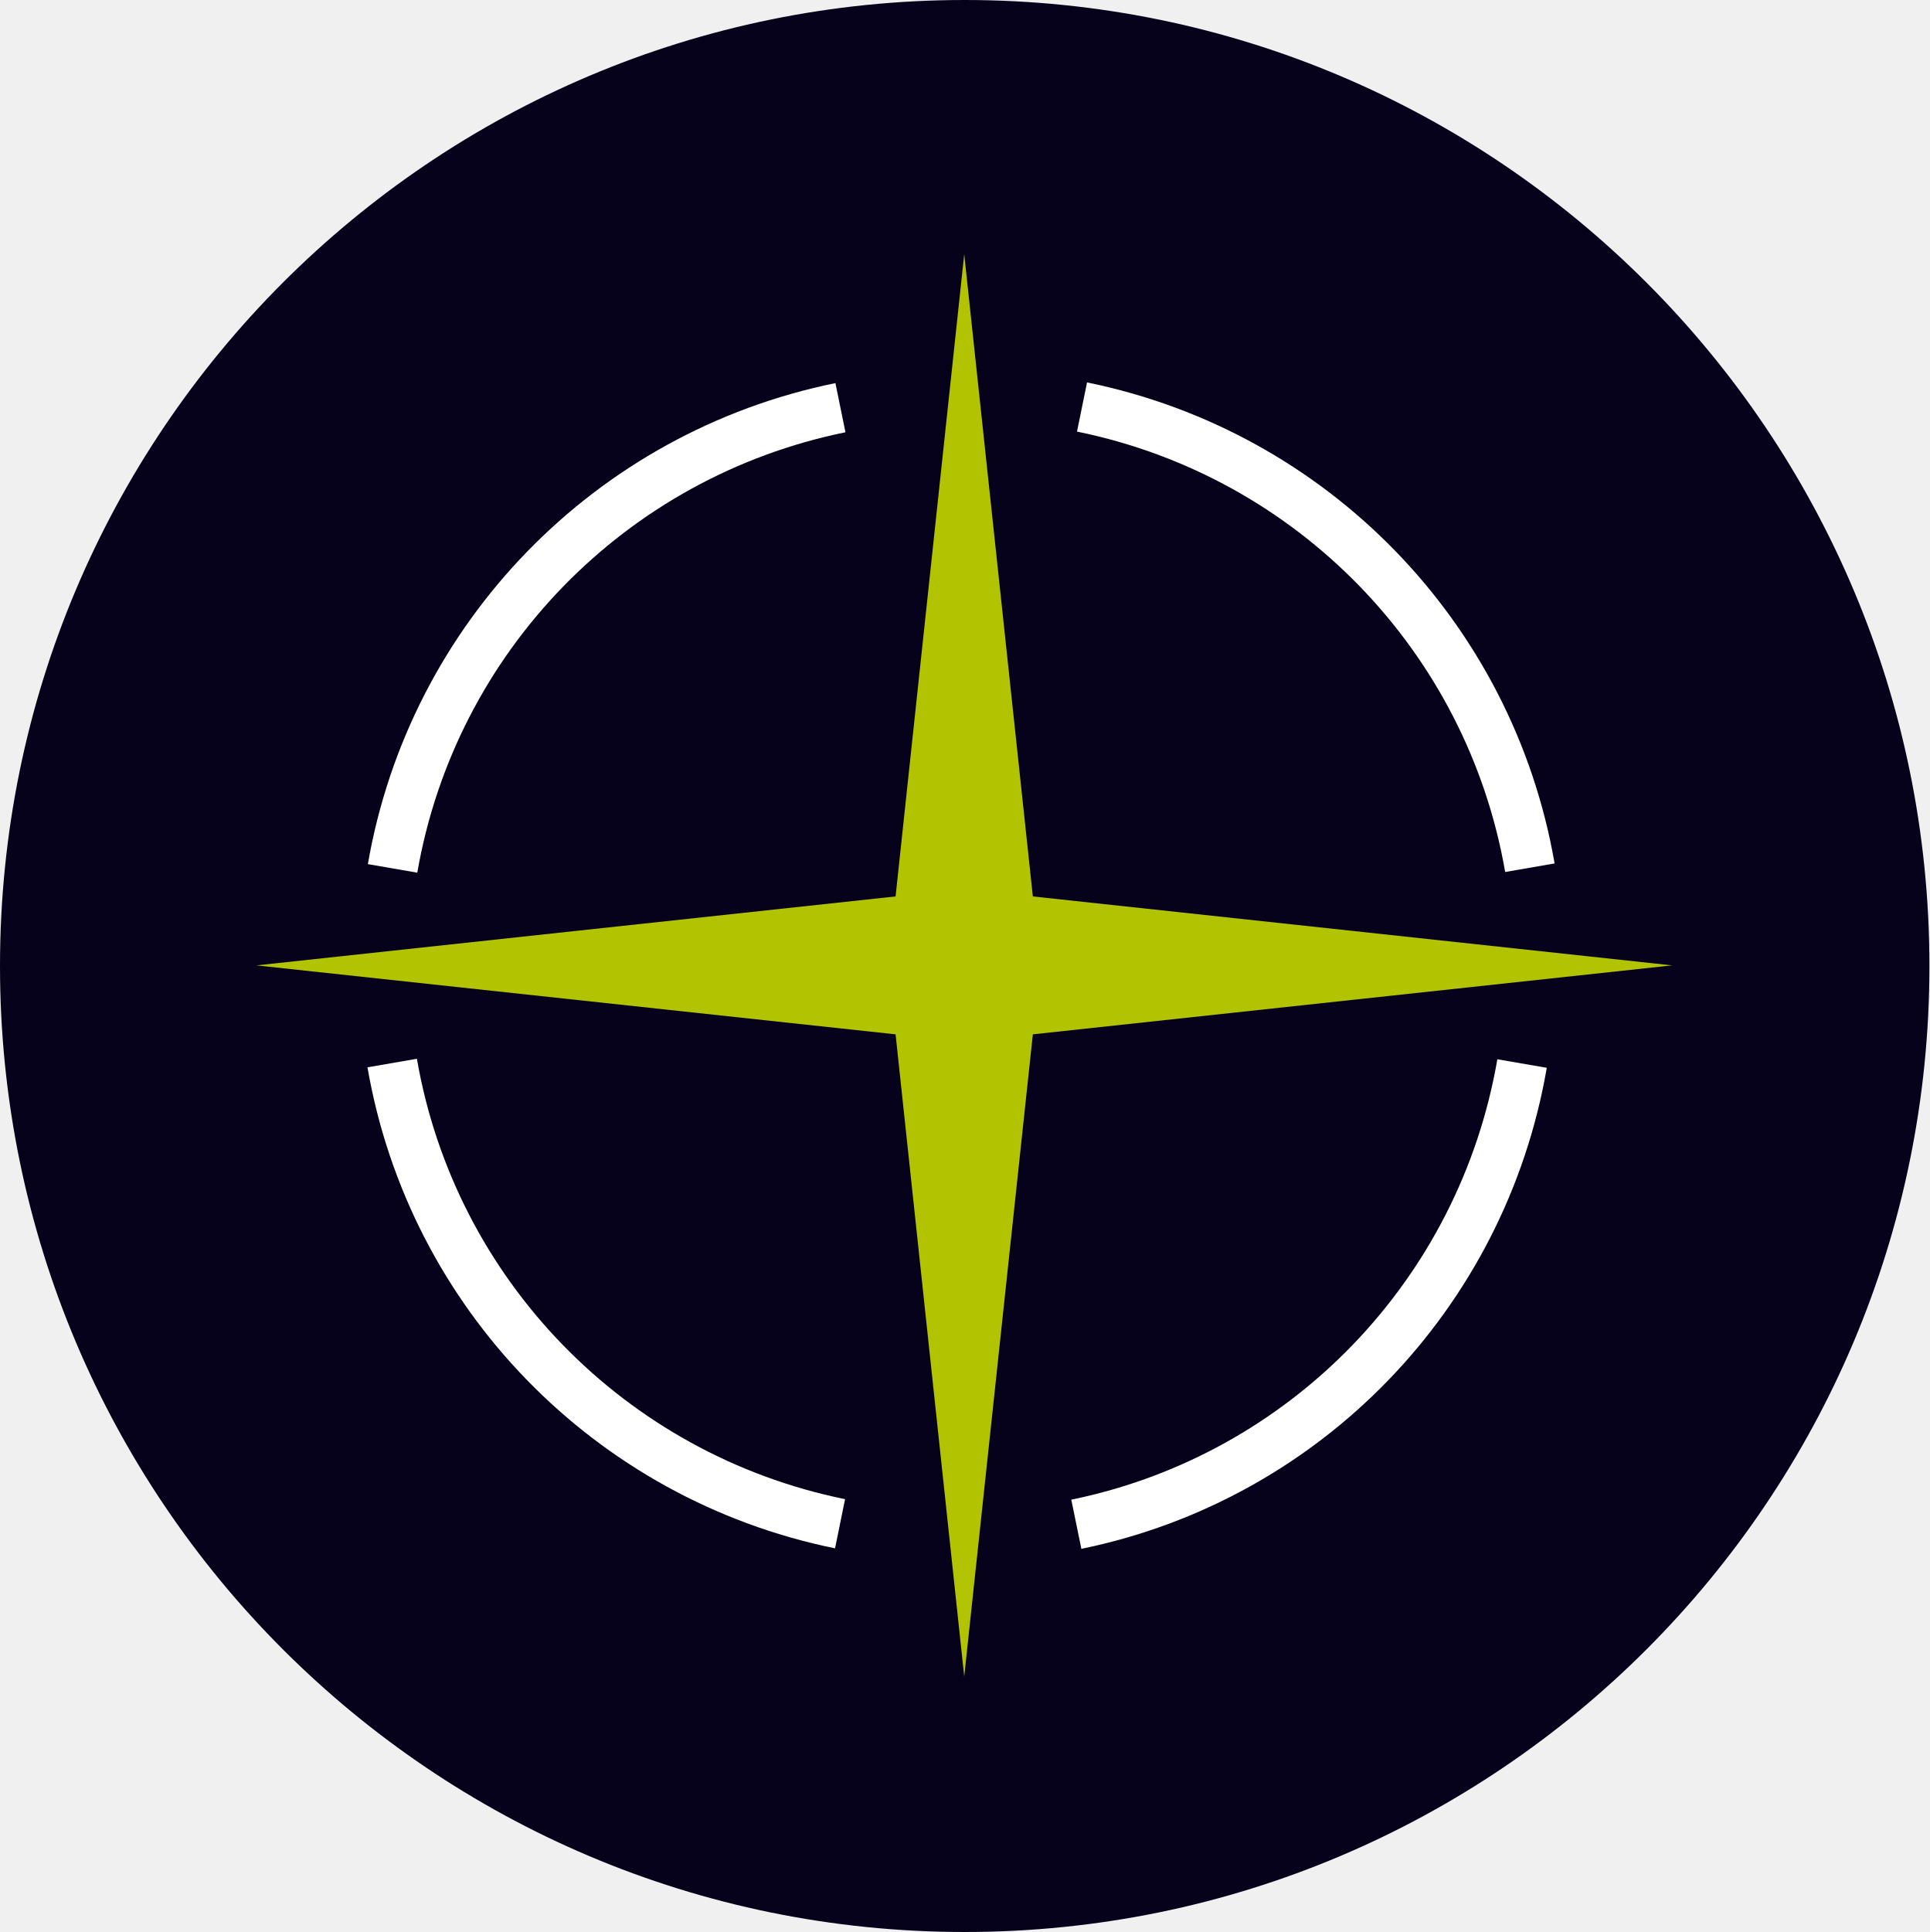
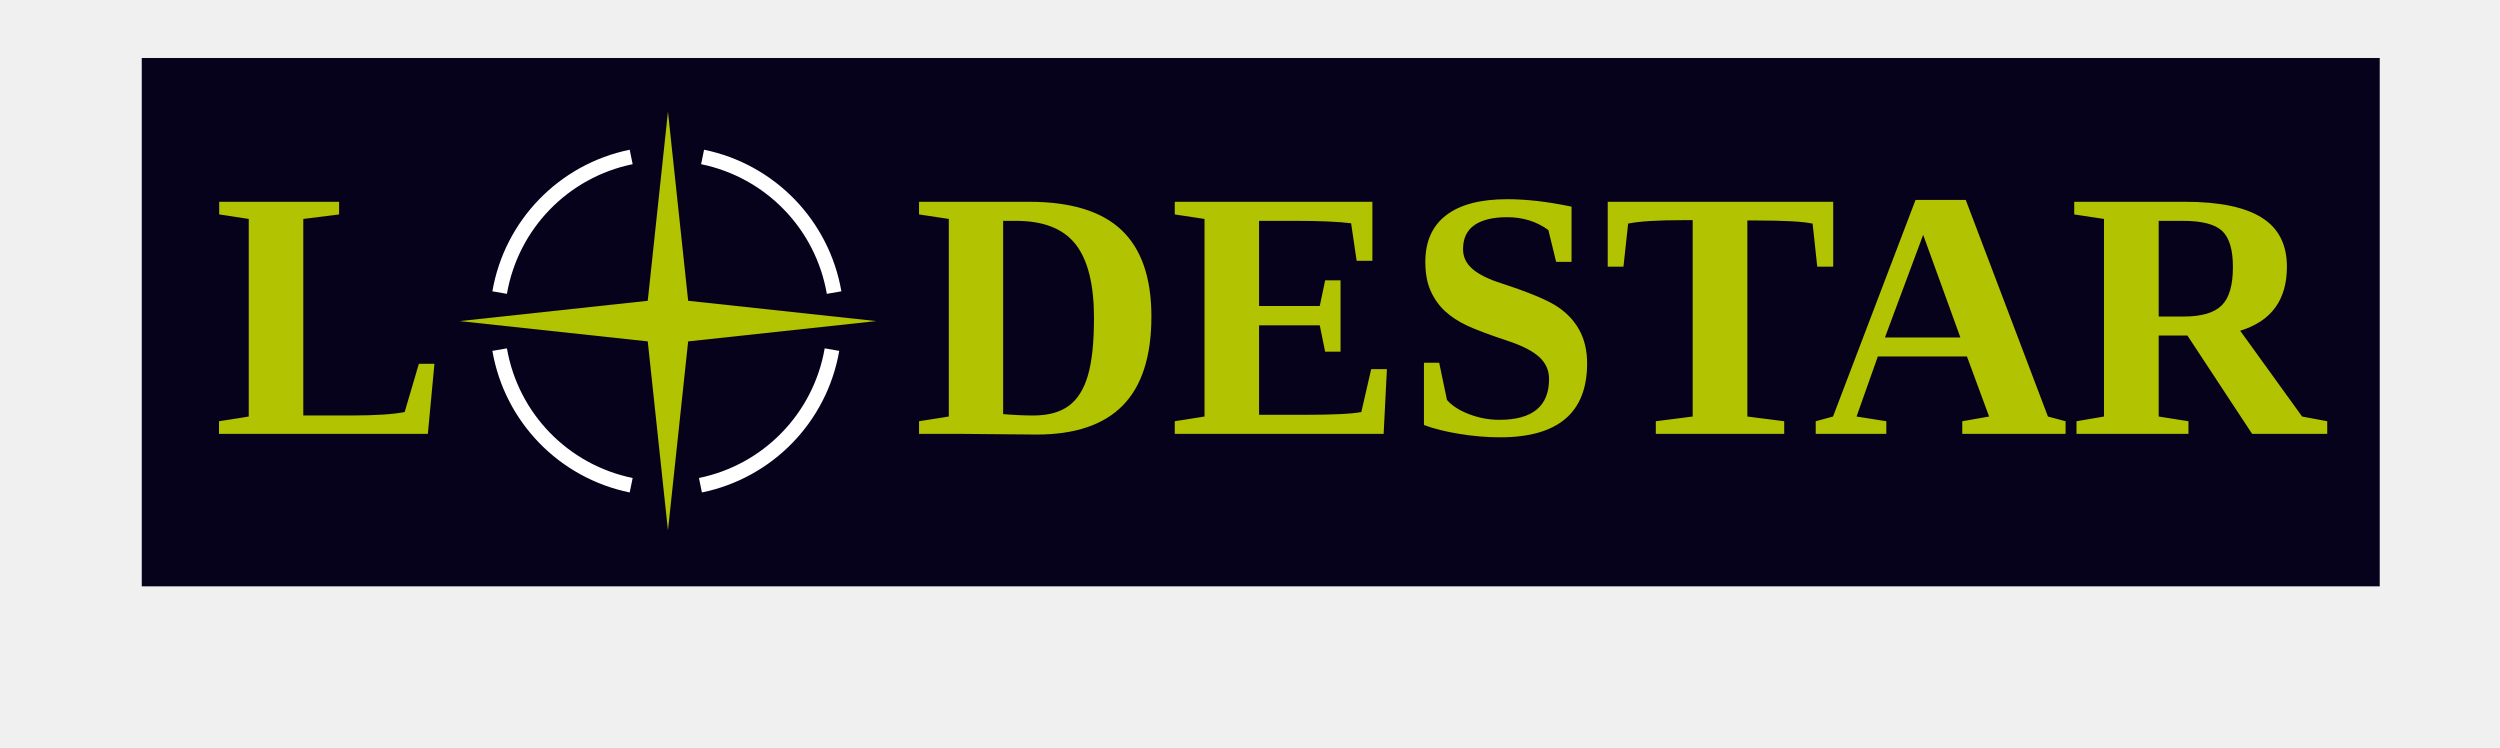
- <svg xmlns="http://www.w3.org/2000/svg" width="909" height="910" xml:space="preserve" overflow="hidden">
-   <defs>
-     <clipPath id="clip0">
-       <rect x="725" y="609" width="909" height="910" />
-     </clipPath>
-   </defs>
-   <g clip-path="url(#clip0)" transform="translate(-725 -609)">
-     <path d="M725 1064C725 812.711 928.486 609 1179.5 609 1430.51 609 1634 812.711 1634 1064 1634 1315.29 1430.51 1519 1179.5 1519 928.486 1519 725 1315.29 725 1064Z" fill="#06021C" fill-rule="evenodd" />
-     <path d="M845.768 1063.71 1146.93 1031.23 1179.27 728.709 1211.6 1031.23 1512.77 1063.71 1211.6 1096.19 1179.27 1398.71 1146.93 1096.19Z" fill="#B1C301" fill-rule="evenodd" />
-     <path d="M1234.77 800.709C1343.19 822.818 1426.92 908.947 1445.77 1017.71" stroke="#FFFFFF" stroke-width="23.633" stroke-miterlimit="8" fill="none" fill-rule="evenodd" />
-     <path d="M0.05 0.026C108.465 22.135 192.21 108.263 211.05 217.026" stroke="#FFFFFF" stroke-width="23.633" stroke-miterlimit="8" fill="none" fill-rule="evenodd" transform="matrix(-1 1.22465e-16 1.22465e-16 1 1121 801)" />
-     <path d="M1120.77 1326.71C1012.35 1304.61 928.605 1218.49 909.767 1109.71" stroke="#FFFFFF" stroke-width="23.633" stroke-miterlimit="8" fill="none" fill-rule="evenodd" />
-     <path d="M0.084 0.058C107.984 22.167 191.333 108.296 210.084 217.058" stroke="#FFFFFF" stroke-width="23.633" stroke-miterlimit="8" fill="none" fill-rule="evenodd" transform="matrix(1 0 0 -1 1232 1327)" />
+ <svg xmlns="http://www.w3.org/2000/svg" width="1164" height="348" viewBox="0 0 1164 348" xml:space="preserve" overflow="hidden">
+   <g transform="translate(-643 -806)">
+     <rect x="709" y="833" width="1042" height="246" fill="#06021C" />
+     <text fill="#B1C301" font-family="Garamond, 'EB Garamond', 'Adobe Garamond Pro', Georgia, 'Times New Roman', serif" font-weight="700" font-size="165" x="742.149" y="1008">L</text>
+     <text fill="#B1C301" font-family="Garamond, 'EB Garamond', 'Adobe Garamond Pro', Georgia, 'Times New Roman', serif" font-weight="700" font-size="165" x="1068" y="1008">DESTAR</text>
+     <path d="M857 955.5 944.595 946.047 954 858 963.405 946.047 1051 955.5 963.405 964.953 954 1053 944.595 964.953Z" fill="#B1C301" fill-rule="evenodd" />
+     <path d="M970.124 879.081C1001.59 885.514 1025.89 910.575 1031.36 942.222" stroke="#FFFFFF" stroke-width="6.875" stroke-miterlimit="8" fill="none" fill-rule="evenodd" />
+     <path d="M93.624 1.581C125.089 8.014 149.394 33.075 154.862 64.722" stroke="#FFFFFF" stroke-width="6.875" stroke-miterlimit="8" fill="none" fill-rule="evenodd" transform="matrix(-1 0 0 1 1030.5 877.5)" />
+     <path d="M936.876 1031.92C905.411 1025.49 881.106 1000.43 875.639 968.778" stroke="#FFFFFF" stroke-width="6.875" stroke-miterlimit="8" fill="none" fill-rule="evenodd" />
+     <path d="M93.624 1.581C125.089 8.014 149.394 33.075 154.862 64.722" stroke="#FFFFFF" stroke-width="6.875" stroke-miterlimit="8" fill="none" fill-rule="evenodd" transform="matrix(1 0 0 -1 875.5 1033.5)" />
  </g>
</svg>
